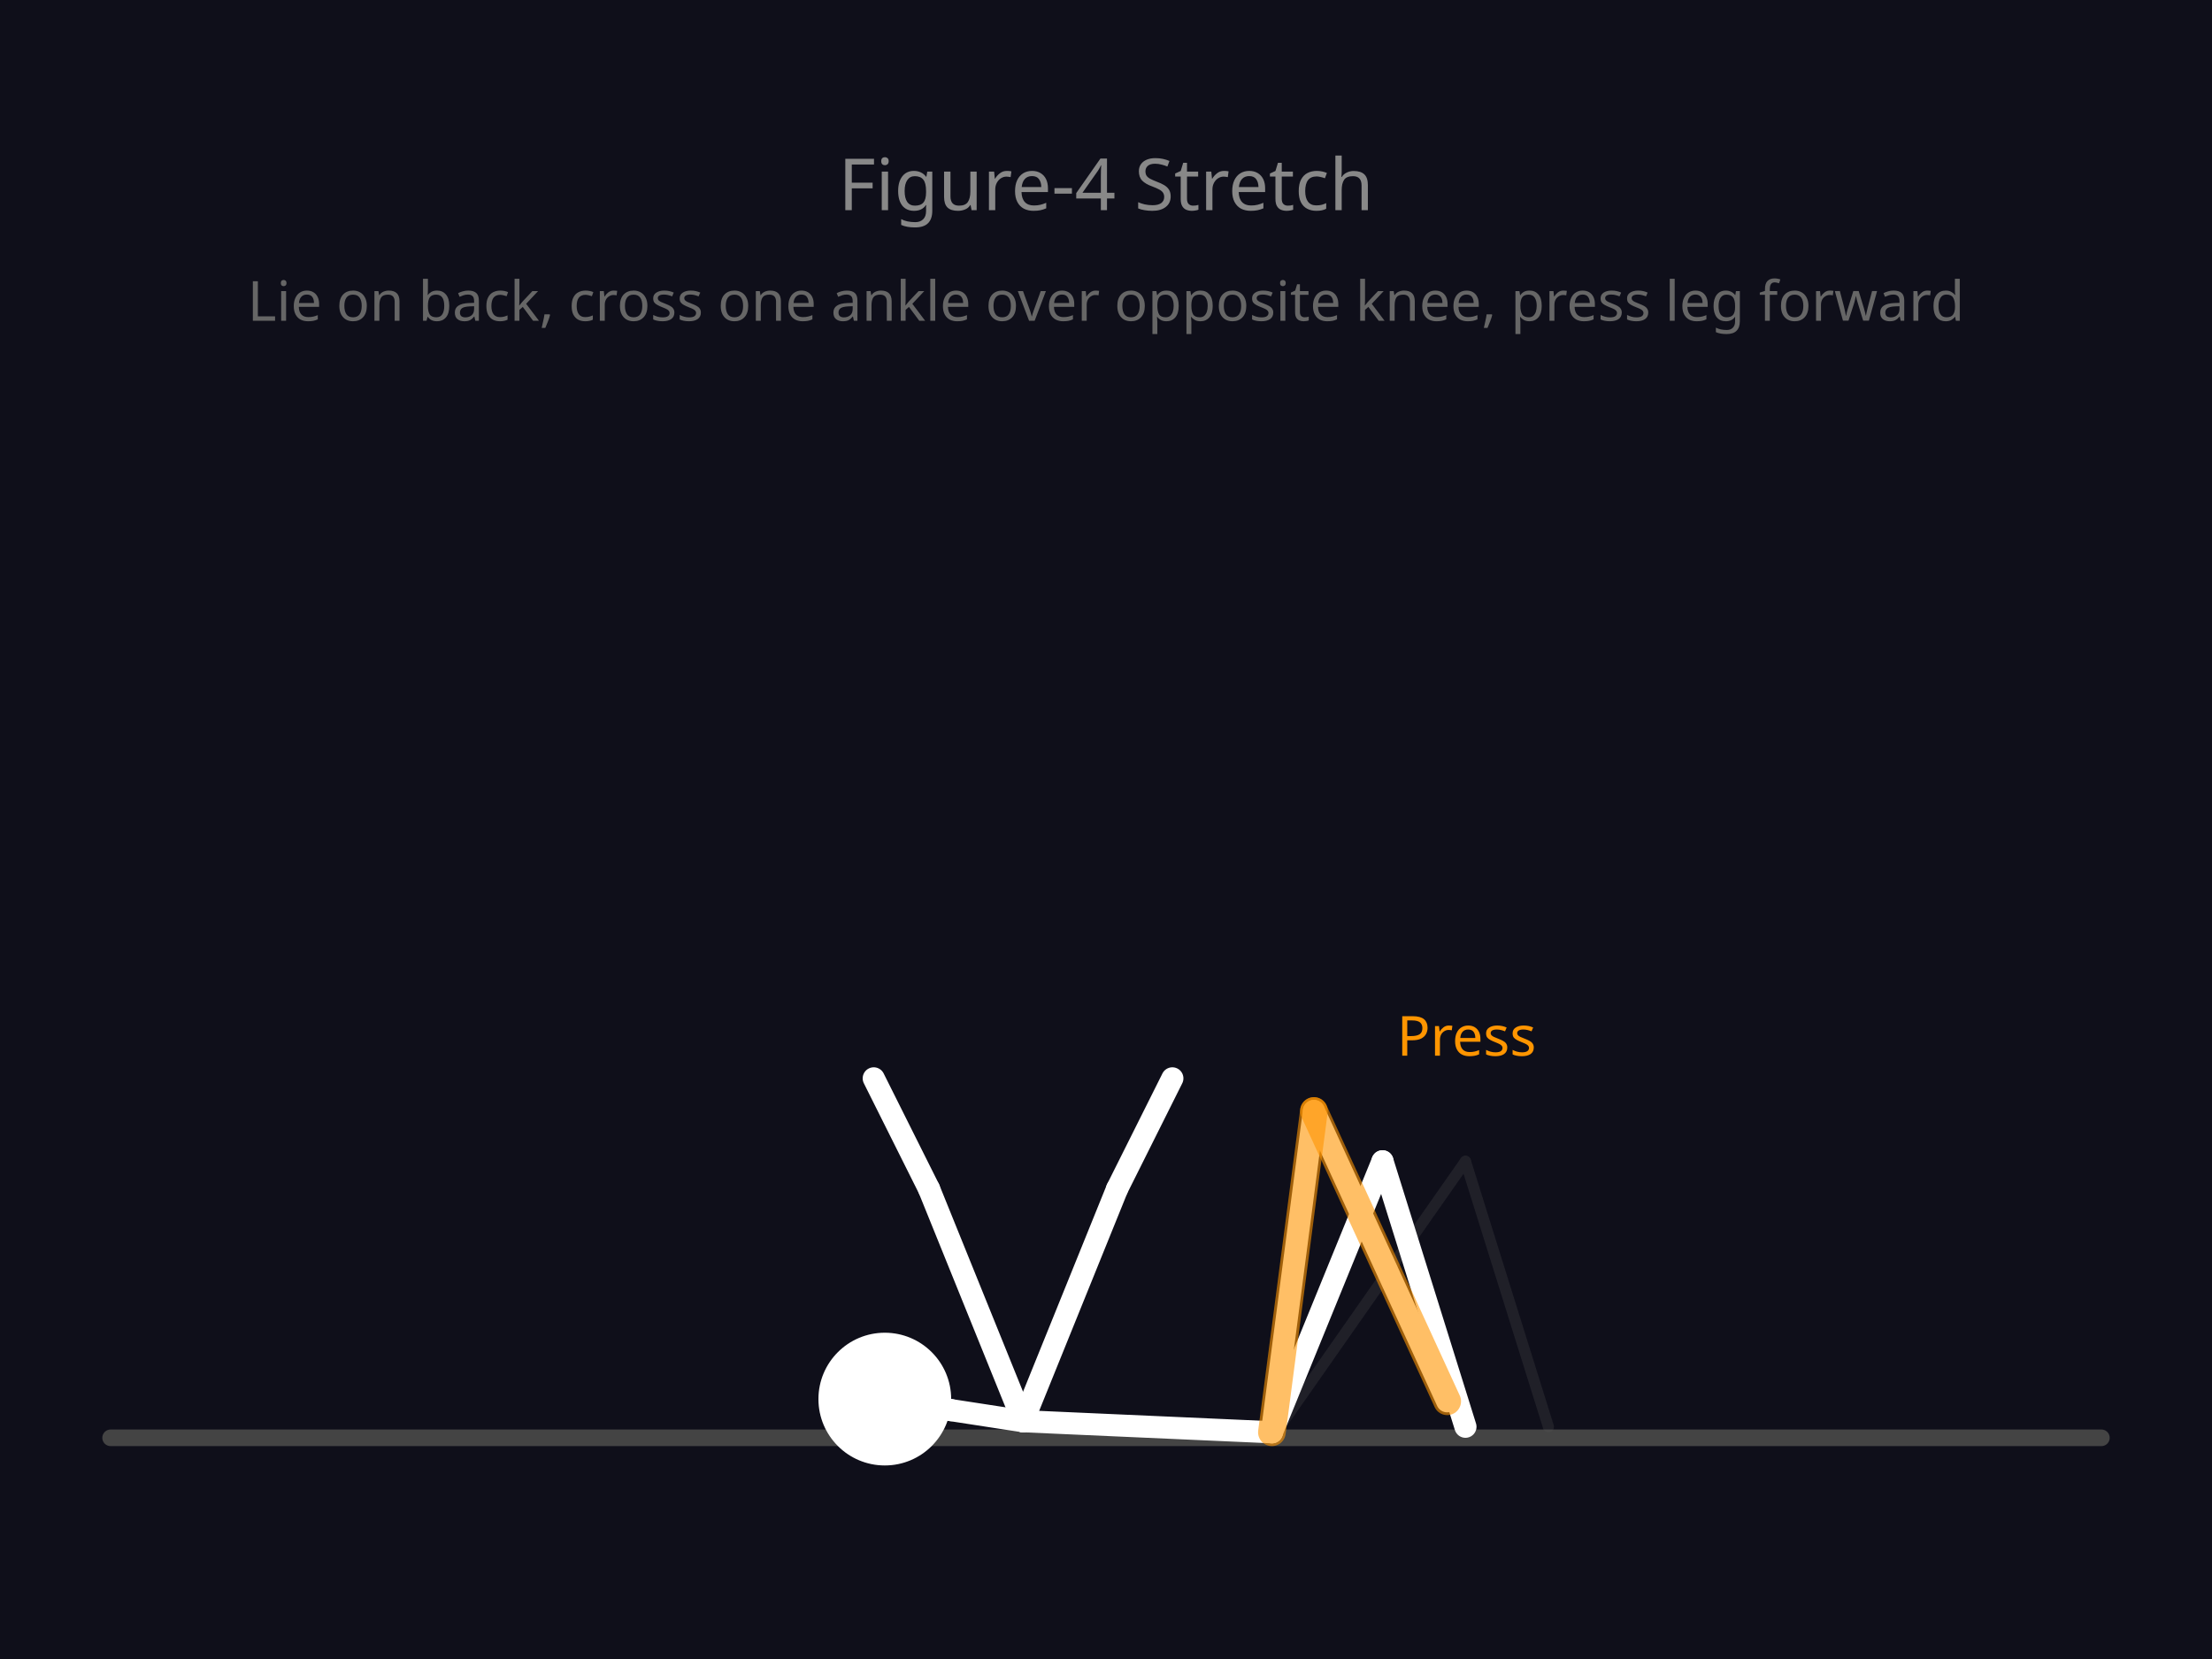
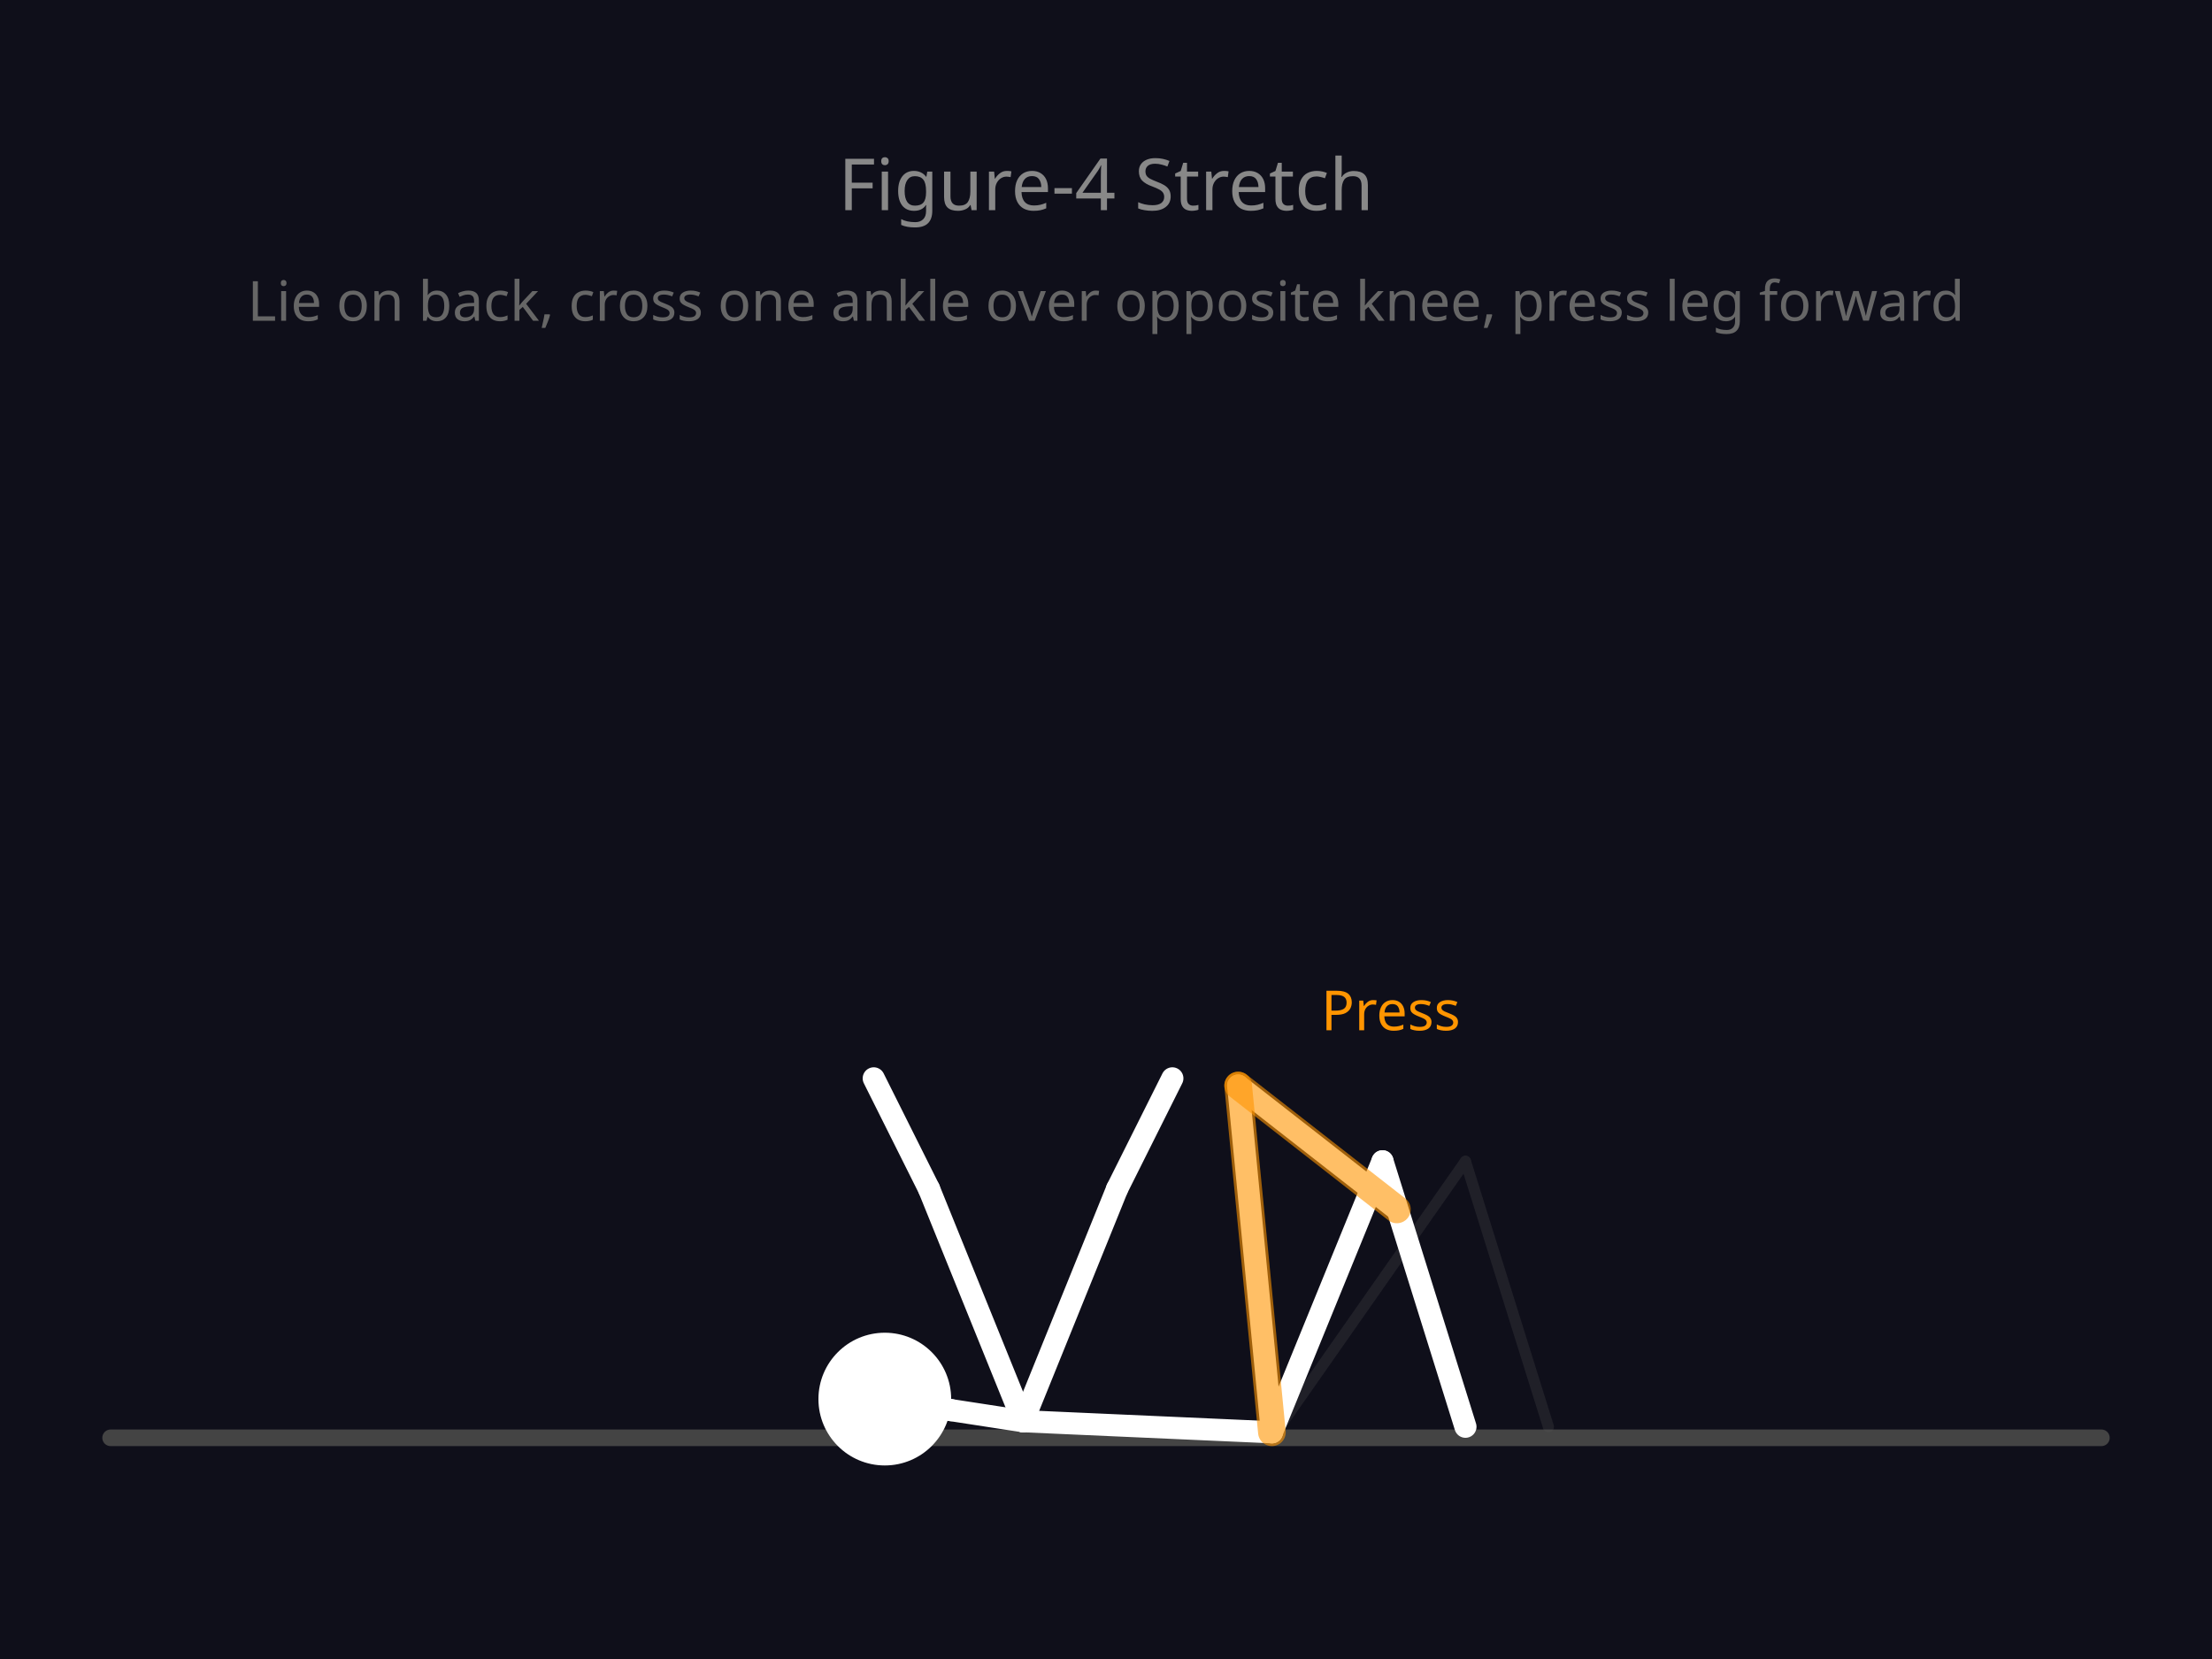
<svg xmlns="http://www.w3.org/2000/svg" viewBox="0 0 400 300">
  <rect width="400" height="300" fill="#0f0f1a" />
  <line x1="20" y1="260" x2="380" y2="260" stroke="#444" stroke-width="3" stroke-linecap="round" />
  <text x="200" y="38" fill="#888" font-size="13" font-family="sans-serif" text-anchor="middle">Figure-4 Stretch</text>
  <text x="200" y="58" fill="#666" font-size="10" font-family="sans-serif" text-anchor="middle">Lie on back, cross one ankle over opposite knee, press leg forward</text>
  <g stroke="#555" stroke-width="2" fill="none" stroke-linecap="round" stroke-linejoin="round" opacity="0.25">
    <circle cx="160" cy="253" r="12" fill="#444" stroke="none" />
    <line x1="160" y1="253" x2="172" y2="255" />
    <line x1="172" y1="255" x2="185" y2="257" />
    <line x1="185" y1="257" x2="230" y2="260" />
    <line x1="185" y1="257" x2="168" y2="215" />
    <line x1="168" y1="215" x2="158" y2="195" />
    <line x1="185" y1="257" x2="202" y2="215" />
    <line x1="202" y1="215" x2="212" y2="195" />
    <line x1="230" y1="260" x2="265" y2="210" />
    <line x1="265" y1="210" x2="280" y2="258" />
    <line x1="230" y1="260" x2="250" y2="210" />
    <line x1="250" y1="210" x2="265" y2="258" />
  </g>
  <g stroke="#FFF" stroke-width="4" fill="none" stroke-linecap="round" stroke-linejoin="round">
    <circle cx="160" cy="253" r="12" fill="#FFF" stroke="none" />
    <line x1="160" y1="253" x2="172" y2="255" />
    <line x1="172" y1="255" x2="185" y2="257" />
    <line x1="185" y1="257" x2="230" y2="259" />
    <line x1="185" y1="257" x2="168" y2="215" />
    <line x1="168" y1="215" x2="158" y2="195" />
    <line x1="185" y1="257" x2="202" y2="215" />
    <line x1="202" y1="215" x2="212" y2="195" />
-     <line x1="230" y1="259" x2="237.6" y2="200.9" />
-     <line x1="237.6" y1="200.9" x2="261.7" y2="253.4" />
+     <line x1="230" y1="259" x2="223.9" y2="196.3" />
+     <line x1="223.9" y1="196.3" x2="252.6" y2="218.7" />
    <line x1="230" y1="259" x2="250" y2="210" />
    <line x1="250" y1="210" x2="265" y2="258" />
-     <line x1="230" y1="259" x2="237.6" y2="200.9" stroke="#FF9500" stroke-width="5" opacity="0.6" />
-     <line x1="237.6" y1="200.9" x2="261.7" y2="253.4" stroke="#FF9500" stroke-width="5" opacity="0.6" />
+     <line x1="230" y1="259" x2="223.9" y2="196.3" stroke="#FF9500" stroke-width="5" opacity="0.6" />
+     <line x1="223.9" y1="196.3" x2="252.6" y2="218.7" stroke="#FF9500" stroke-width="5" opacity="0.6" />
  </g>
-   <text x="252.6" y="190.9" fill="#FF9500" font-size="10" font-family="sans-serif">Press</text>
+   <text x="238.9" y="186.3" fill="#FF9500" font-size="10" font-family="sans-serif">Press</text>
</svg>
